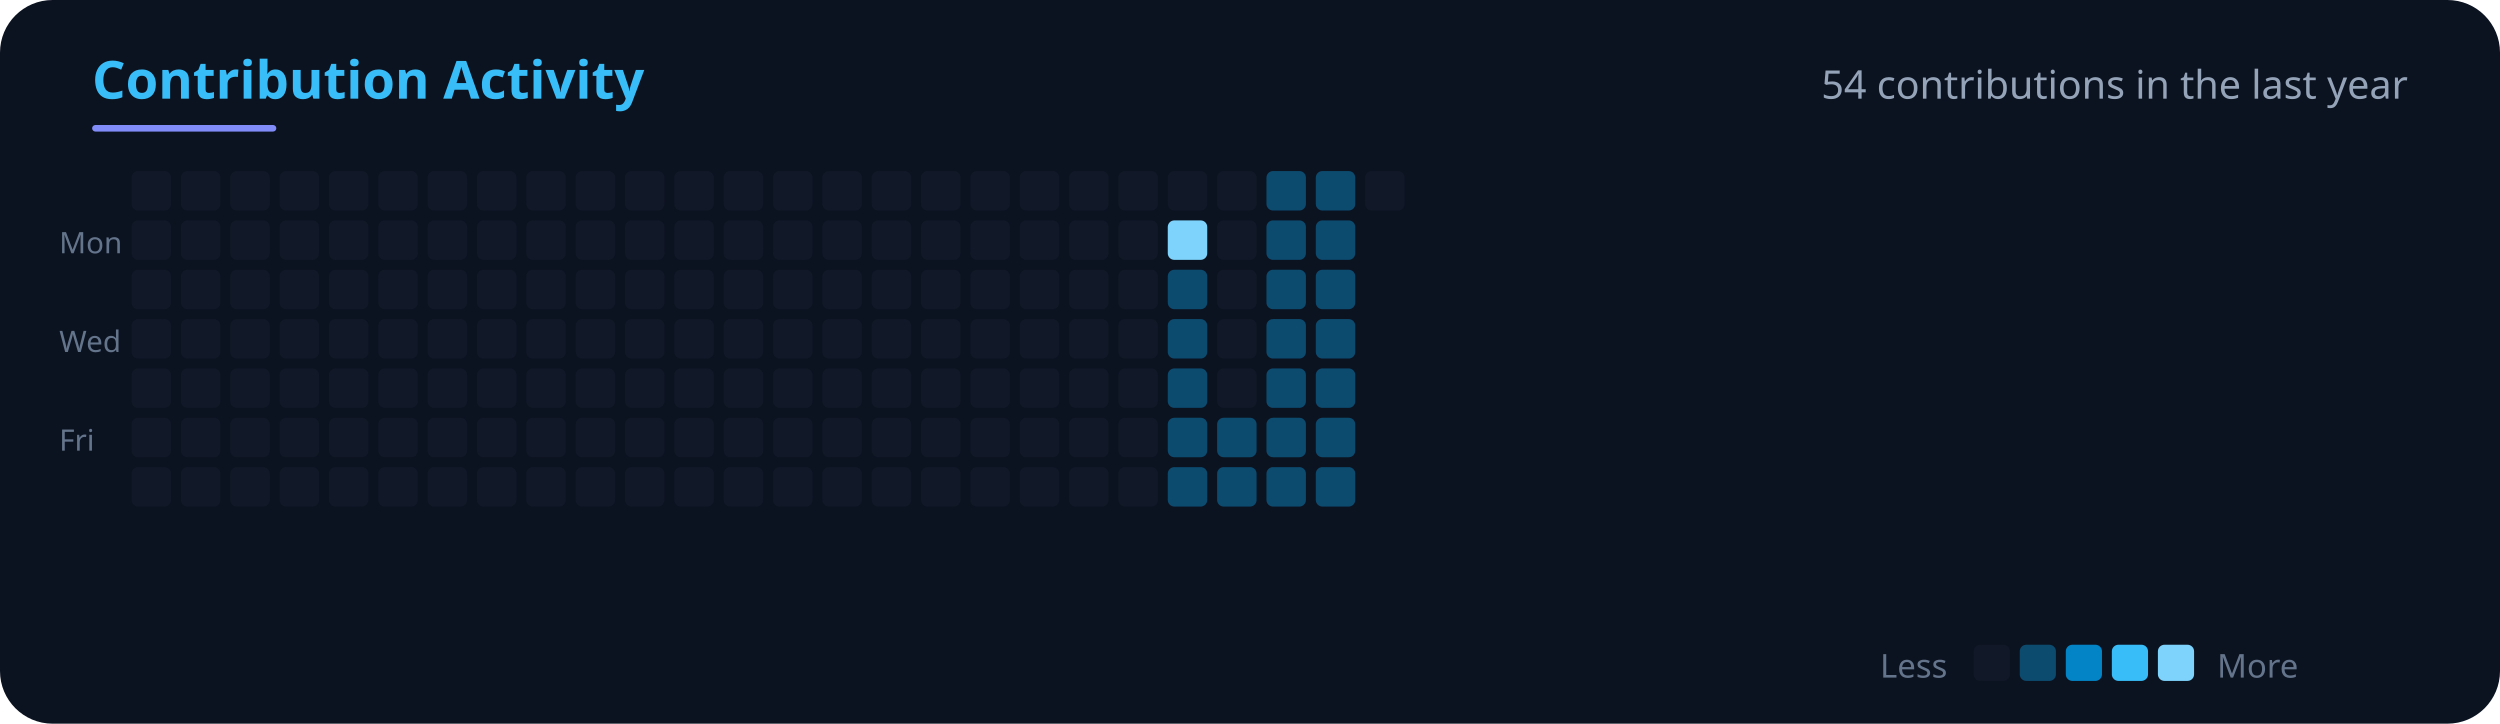
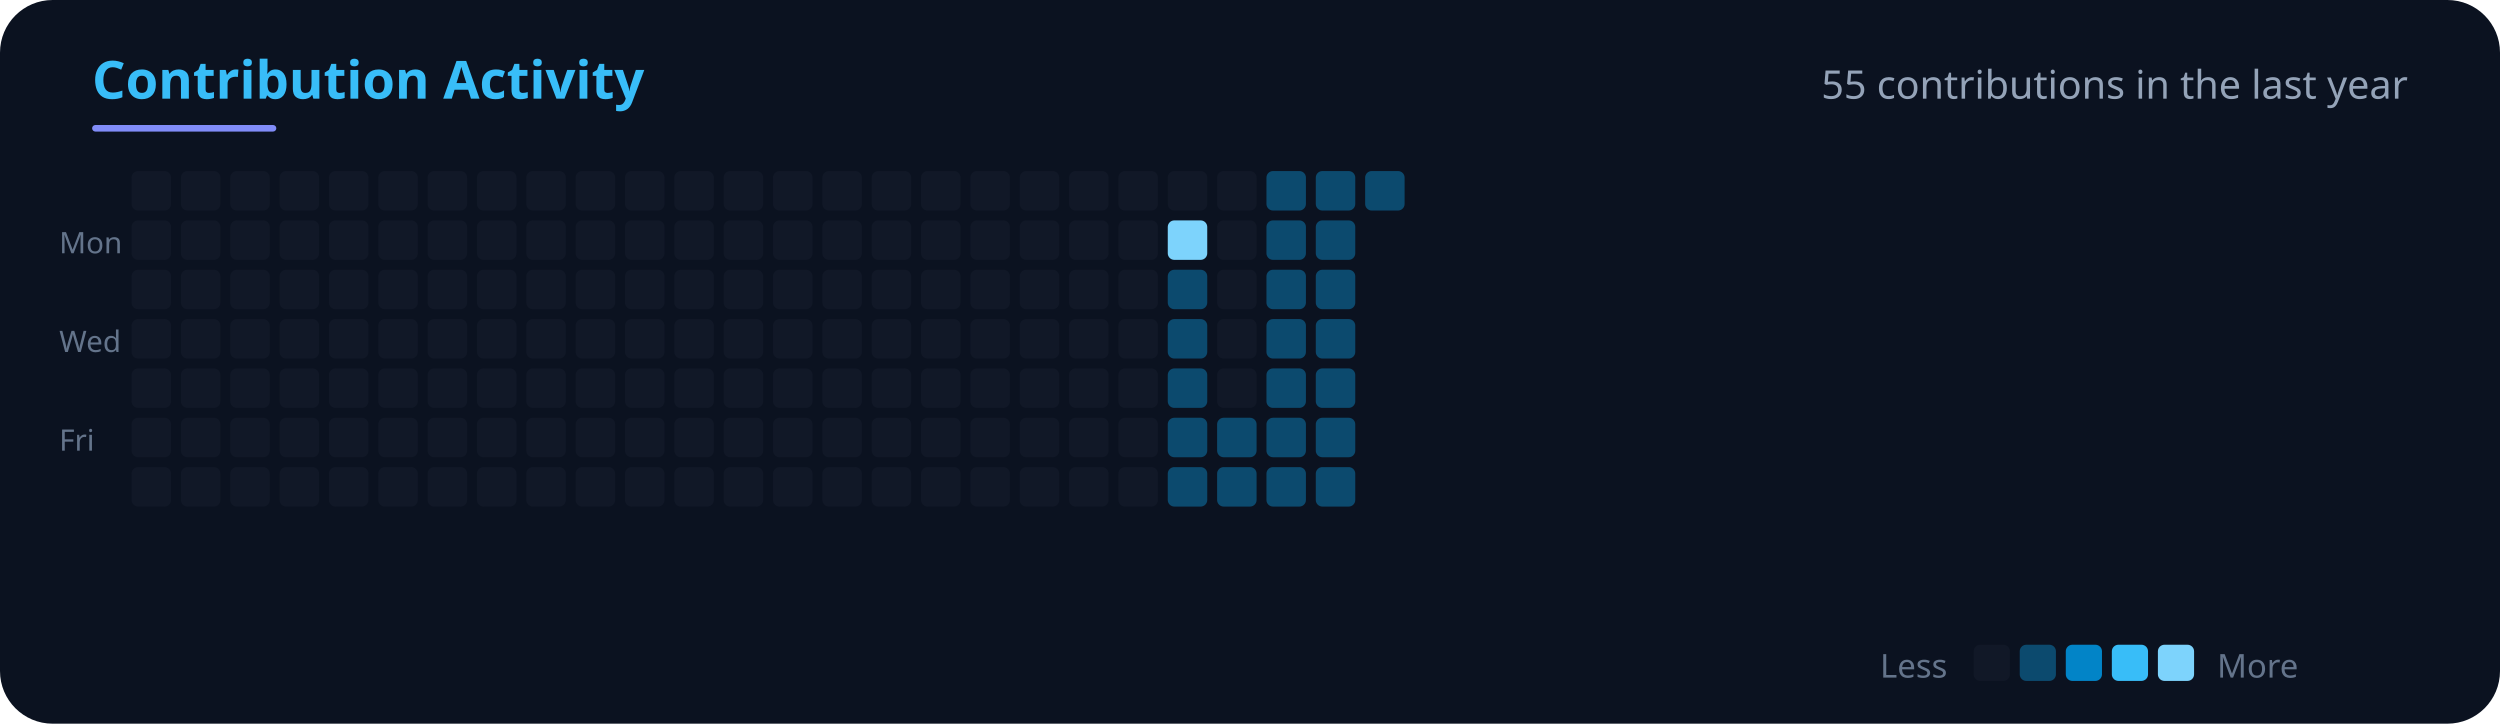
<svg xmlns="http://www.w3.org/2000/svg" width="760" height="220" viewBox="0 0 760 220" role="img">
  <rect width="100%" height="100%" rx="16" fill="#0B1220" />
  <text x="28" y="30" fill="#38BDF8" font-family="Segoe UI, Ubuntu, sans-serif" font-size="16" font-weight="700">Contribution Activity</text>
-   <text x="732" y="30" text-anchor="end" fill="#94A3B8" font-family="Segoe UI, Ubuntu, sans-serif" font-size="12">54 contributions in the last year</text>
+   <text x="732" y="30" text-anchor="end" fill="#94A3B8" font-family="Segoe UI, Ubuntu, sans-serif" font-size="12">55 contributions in the last year</text>
  <rect x="28" y="38" width="56" height="2" rx="1" fill="#818CF8" />
  <text x="18" y="77" fill="#64748B" font-family="Segoe UI, Ubuntu, sans-serif" font-size="9">Mon</text>
  <text x="18" y="107" fill="#64748B" font-family="Segoe UI, Ubuntu, sans-serif" font-size="9">Wed</text>
  <text x="18" y="137" fill="#64748B" font-family="Segoe UI, Ubuntu, sans-serif" font-size="9">Fri</text>
  <rect x="40" y="52" width="12" height="12" rx="2" fill="#111827" />
  <rect x="40" y="67" width="12" height="12" rx="2" fill="#111827" />
  <rect x="40" y="82" width="12" height="12" rx="2" fill="#111827" />
  <rect x="40" y="97" width="12" height="12" rx="2" fill="#111827" />
  <rect x="40" y="112" width="12" height="12" rx="2" fill="#111827" />
  <rect x="40" y="127" width="12" height="12" rx="2" fill="#111827" />
  <rect x="40" y="142" width="12" height="12" rx="2" fill="#111827" />
  <rect x="55" y="52" width="12" height="12" rx="2" fill="#111827" />
  <rect x="55" y="67" width="12" height="12" rx="2" fill="#111827" />
  <rect x="55" y="82" width="12" height="12" rx="2" fill="#111827" />
  <rect x="55" y="97" width="12" height="12" rx="2" fill="#111827" />
  <rect x="55" y="112" width="12" height="12" rx="2" fill="#111827" />
  <rect x="55" y="127" width="12" height="12" rx="2" fill="#111827" />
  <rect x="55" y="142" width="12" height="12" rx="2" fill="#111827" />
  <rect x="70" y="52" width="12" height="12" rx="2" fill="#111827" />
  <rect x="70" y="67" width="12" height="12" rx="2" fill="#111827" />
  <rect x="70" y="82" width="12" height="12" rx="2" fill="#111827" />
  <rect x="70" y="97" width="12" height="12" rx="2" fill="#111827" />
  <rect x="70" y="112" width="12" height="12" rx="2" fill="#111827" />
  <rect x="70" y="127" width="12" height="12" rx="2" fill="#111827" />
  <rect x="70" y="142" width="12" height="12" rx="2" fill="#111827" />
  <rect x="85" y="52" width="12" height="12" rx="2" fill="#111827" />
  <rect x="85" y="67" width="12" height="12" rx="2" fill="#111827" />
  <rect x="85" y="82" width="12" height="12" rx="2" fill="#111827" />
  <rect x="85" y="97" width="12" height="12" rx="2" fill="#111827" />
  <rect x="85" y="112" width="12" height="12" rx="2" fill="#111827" />
  <rect x="85" y="127" width="12" height="12" rx="2" fill="#111827" />
  <rect x="85" y="142" width="12" height="12" rx="2" fill="#111827" />
  <rect x="100" y="52" width="12" height="12" rx="2" fill="#111827" />
  <rect x="100" y="67" width="12" height="12" rx="2" fill="#111827" />
  <rect x="100" y="82" width="12" height="12" rx="2" fill="#111827" />
  <rect x="100" y="97" width="12" height="12" rx="2" fill="#111827" />
  <rect x="100" y="112" width="12" height="12" rx="2" fill="#111827" />
  <rect x="100" y="127" width="12" height="12" rx="2" fill="#111827" />
  <rect x="100" y="142" width="12" height="12" rx="2" fill="#111827" />
  <rect x="115" y="52" width="12" height="12" rx="2" fill="#111827" />
  <rect x="115" y="67" width="12" height="12" rx="2" fill="#111827" />
  <rect x="115" y="82" width="12" height="12" rx="2" fill="#111827" />
  <rect x="115" y="97" width="12" height="12" rx="2" fill="#111827" />
  <rect x="115" y="112" width="12" height="12" rx="2" fill="#111827" />
  <rect x="115" y="127" width="12" height="12" rx="2" fill="#111827" />
  <rect x="115" y="142" width="12" height="12" rx="2" fill="#111827" />
  <rect x="130" y="52" width="12" height="12" rx="2" fill="#111827" />
  <rect x="130" y="67" width="12" height="12" rx="2" fill="#111827" />
  <rect x="130" y="82" width="12" height="12" rx="2" fill="#111827" />
  <rect x="130" y="97" width="12" height="12" rx="2" fill="#111827" />
  <rect x="130" y="112" width="12" height="12" rx="2" fill="#111827" />
  <rect x="130" y="127" width="12" height="12" rx="2" fill="#111827" />
  <rect x="130" y="142" width="12" height="12" rx="2" fill="#111827" />
  <rect x="145" y="52" width="12" height="12" rx="2" fill="#111827" />
  <rect x="145" y="67" width="12" height="12" rx="2" fill="#111827" />
  <rect x="145" y="82" width="12" height="12" rx="2" fill="#111827" />
  <rect x="145" y="97" width="12" height="12" rx="2" fill="#111827" />
  <rect x="145" y="112" width="12" height="12" rx="2" fill="#111827" />
  <rect x="145" y="127" width="12" height="12" rx="2" fill="#111827" />
  <rect x="145" y="142" width="12" height="12" rx="2" fill="#111827" />
  <rect x="160" y="52" width="12" height="12" rx="2" fill="#111827" />
  <rect x="160" y="67" width="12" height="12" rx="2" fill="#111827" />
  <rect x="160" y="82" width="12" height="12" rx="2" fill="#111827" />
  <rect x="160" y="97" width="12" height="12" rx="2" fill="#111827" />
  <rect x="160" y="112" width="12" height="12" rx="2" fill="#111827" />
  <rect x="160" y="127" width="12" height="12" rx="2" fill="#111827" />
  <rect x="160" y="142" width="12" height="12" rx="2" fill="#111827" />
  <rect x="175" y="52" width="12" height="12" rx="2" fill="#111827" />
  <rect x="175" y="67" width="12" height="12" rx="2" fill="#111827" />
  <rect x="175" y="82" width="12" height="12" rx="2" fill="#111827" />
  <rect x="175" y="97" width="12" height="12" rx="2" fill="#111827" />
  <rect x="175" y="112" width="12" height="12" rx="2" fill="#111827" />
  <rect x="175" y="127" width="12" height="12" rx="2" fill="#111827" />
  <rect x="175" y="142" width="12" height="12" rx="2" fill="#111827" />
  <rect x="190" y="52" width="12" height="12" rx="2" fill="#111827" />
  <rect x="190" y="67" width="12" height="12" rx="2" fill="#111827" />
  <rect x="190" y="82" width="12" height="12" rx="2" fill="#111827" />
  <rect x="190" y="97" width="12" height="12" rx="2" fill="#111827" />
  <rect x="190" y="112" width="12" height="12" rx="2" fill="#111827" />
  <rect x="190" y="127" width="12" height="12" rx="2" fill="#111827" />
  <rect x="190" y="142" width="12" height="12" rx="2" fill="#111827" />
  <rect x="205" y="52" width="12" height="12" rx="2" fill="#111827" />
  <rect x="205" y="67" width="12" height="12" rx="2" fill="#111827" />
  <rect x="205" y="82" width="12" height="12" rx="2" fill="#111827" />
  <rect x="205" y="97" width="12" height="12" rx="2" fill="#111827" />
  <rect x="205" y="112" width="12" height="12" rx="2" fill="#111827" />
  <rect x="205" y="127" width="12" height="12" rx="2" fill="#111827" />
  <rect x="205" y="142" width="12" height="12" rx="2" fill="#111827" />
  <rect x="220" y="52" width="12" height="12" rx="2" fill="#111827" />
  <rect x="220" y="67" width="12" height="12" rx="2" fill="#111827" />
  <rect x="220" y="82" width="12" height="12" rx="2" fill="#111827" />
  <rect x="220" y="97" width="12" height="12" rx="2" fill="#111827" />
  <rect x="220" y="112" width="12" height="12" rx="2" fill="#111827" />
  <rect x="220" y="127" width="12" height="12" rx="2" fill="#111827" />
  <rect x="220" y="142" width="12" height="12" rx="2" fill="#111827" />
  <rect x="235" y="52" width="12" height="12" rx="2" fill="#111827" />
  <rect x="235" y="67" width="12" height="12" rx="2" fill="#111827" />
  <rect x="235" y="82" width="12" height="12" rx="2" fill="#111827" />
  <rect x="235" y="97" width="12" height="12" rx="2" fill="#111827" />
  <rect x="235" y="112" width="12" height="12" rx="2" fill="#111827" />
  <rect x="235" y="127" width="12" height="12" rx="2" fill="#111827" />
  <rect x="235" y="142" width="12" height="12" rx="2" fill="#111827" />
  <rect x="250" y="52" width="12" height="12" rx="2" fill="#111827" />
  <rect x="250" y="67" width="12" height="12" rx="2" fill="#111827" />
  <rect x="250" y="82" width="12" height="12" rx="2" fill="#111827" />
  <rect x="250" y="97" width="12" height="12" rx="2" fill="#111827" />
  <rect x="250" y="112" width="12" height="12" rx="2" fill="#111827" />
  <rect x="250" y="127" width="12" height="12" rx="2" fill="#111827" />
  <rect x="250" y="142" width="12" height="12" rx="2" fill="#111827" />
  <rect x="265" y="52" width="12" height="12" rx="2" fill="#111827" />
  <rect x="265" y="67" width="12" height="12" rx="2" fill="#111827" />
  <rect x="265" y="82" width="12" height="12" rx="2" fill="#111827" />
  <rect x="265" y="97" width="12" height="12" rx="2" fill="#111827" />
  <rect x="265" y="112" width="12" height="12" rx="2" fill="#111827" />
  <rect x="265" y="127" width="12" height="12" rx="2" fill="#111827" />
  <rect x="265" y="142" width="12" height="12" rx="2" fill="#111827" />
  <rect x="280" y="52" width="12" height="12" rx="2" fill="#111827" />
  <rect x="280" y="67" width="12" height="12" rx="2" fill="#111827" />
  <rect x="280" y="82" width="12" height="12" rx="2" fill="#111827" />
  <rect x="280" y="97" width="12" height="12" rx="2" fill="#111827" />
  <rect x="280" y="112" width="12" height="12" rx="2" fill="#111827" />
  <rect x="280" y="127" width="12" height="12" rx="2" fill="#111827" />
  <rect x="280" y="142" width="12" height="12" rx="2" fill="#111827" />
  <rect x="295" y="52" width="12" height="12" rx="2" fill="#111827" />
  <rect x="295" y="67" width="12" height="12" rx="2" fill="#111827" />
  <rect x="295" y="82" width="12" height="12" rx="2" fill="#111827" />
  <rect x="295" y="97" width="12" height="12" rx="2" fill="#111827" />
  <rect x="295" y="112" width="12" height="12" rx="2" fill="#111827" />
  <rect x="295" y="127" width="12" height="12" rx="2" fill="#111827" />
  <rect x="295" y="142" width="12" height="12" rx="2" fill="#111827" />
  <rect x="310" y="52" width="12" height="12" rx="2" fill="#111827" />
  <rect x="310" y="67" width="12" height="12" rx="2" fill="#111827" />
  <rect x="310" y="82" width="12" height="12" rx="2" fill="#111827" />
  <rect x="310" y="97" width="12" height="12" rx="2" fill="#111827" />
  <rect x="310" y="112" width="12" height="12" rx="2" fill="#111827" />
  <rect x="310" y="127" width="12" height="12" rx="2" fill="#111827" />
  <rect x="310" y="142" width="12" height="12" rx="2" fill="#111827" />
  <rect x="325" y="52" width="12" height="12" rx="2" fill="#111827" />
  <rect x="325" y="67" width="12" height="12" rx="2" fill="#111827" />
  <rect x="325" y="82" width="12" height="12" rx="2" fill="#111827" />
  <rect x="325" y="97" width="12" height="12" rx="2" fill="#111827" />
  <rect x="325" y="112" width="12" height="12" rx="2" fill="#111827" />
  <rect x="325" y="127" width="12" height="12" rx="2" fill="#111827" />
  <rect x="325" y="142" width="12" height="12" rx="2" fill="#111827" />
  <rect x="340" y="52" width="12" height="12" rx="2" fill="#111827" />
  <rect x="340" y="67" width="12" height="12" rx="2" fill="#111827" />
  <rect x="340" y="82" width="12" height="12" rx="2" fill="#111827" />
  <rect x="340" y="97" width="12" height="12" rx="2" fill="#111827" />
  <rect x="340" y="112" width="12" height="12" rx="2" fill="#111827" />
  <rect x="340" y="127" width="12" height="12" rx="2" fill="#111827" />
  <rect x="340" y="142" width="12" height="12" rx="2" fill="#111827" />
  <rect x="355" y="52" width="12" height="12" rx="2" fill="#111827" />
  <rect x="355" y="67" width="12" height="12" rx="2" fill="#7DD3FC" />
  <rect x="355" y="82" width="12" height="12" rx="2" fill="#0C4A6E" />
  <rect x="355" y="97" width="12" height="12" rx="2" fill="#0C4A6E" />
  <rect x="355" y="112" width="12" height="12" rx="2" fill="#0C4A6E" />
  <rect x="355" y="127" width="12" height="12" rx="2" fill="#0C4A6E" />
  <rect x="355" y="142" width="12" height="12" rx="2" fill="#0C4A6E" />
  <rect x="370" y="52" width="12" height="12" rx="2" fill="#111827" />
  <rect x="370" y="67" width="12" height="12" rx="2" fill="#111827" />
  <rect x="370" y="82" width="12" height="12" rx="2" fill="#111827" />
  <rect x="370" y="97" width="12" height="12" rx="2" fill="#111827" />
  <rect x="370" y="112" width="12" height="12" rx="2" fill="#111827" />
  <rect x="370" y="127" width="12" height="12" rx="2" fill="#0C4A6E" />
  <rect x="370" y="142" width="12" height="12" rx="2" fill="#0C4A6E" />
  <rect x="385" y="52" width="12" height="12" rx="2" fill="#0C4A6E" />
  <rect x="385" y="67" width="12" height="12" rx="2" fill="#0C4A6E" />
  <rect x="385" y="82" width="12" height="12" rx="2" fill="#0C4A6E" />
  <rect x="385" y="97" width="12" height="12" rx="2" fill="#0C4A6E" />
  <rect x="385" y="112" width="12" height="12" rx="2" fill="#0C4A6E" />
  <rect x="385" y="127" width="12" height="12" rx="2" fill="#0C4A6E" />
  <rect x="385" y="142" width="12" height="12" rx="2" fill="#0C4A6E" />
  <rect x="400" y="52" width="12" height="12" rx="2" fill="#0C4A6E" />
  <rect x="400" y="67" width="12" height="12" rx="2" fill="#0C4A6E" />
  <rect x="400" y="82" width="12" height="12" rx="2" fill="#0C4A6E" />
  <rect x="400" y="97" width="12" height="12" rx="2" fill="#0C4A6E" />
  <rect x="400" y="112" width="12" height="12" rx="2" fill="#0C4A6E" />
  <rect x="400" y="127" width="12" height="12" rx="2" fill="#0C4A6E" />
  <rect x="400" y="142" width="12" height="12" rx="2" fill="#0C4A6E" />
-   <rect x="415" y="52" width="12" height="12" rx="2" fill="#111827" />
+   <rect x="415" y="52" width="12" height="12" rx="2" fill="#0C4A6E" />
  <text x="592" y="206" text-anchor="end" fill="#64748B" font-size="10" font-family="Segoe UI, Ubuntu, sans-serif">Less</text>
  <rect x="600" y="196" width="11" height="11" rx="2" fill="#111827" />
  <rect x="614" y="196" width="11" height="11" rx="2" fill="#0C4A6E" />
  <rect x="628" y="196" width="11" height="11" rx="2" fill="#0284C7" />
  <rect x="642" y="196" width="11" height="11" rx="2" fill="#38BDF8" />
  <rect x="656" y="196" width="11" height="11" rx="2" fill="#7DD3FC" />
  <text x="674" y="206" fill="#64748B" font-size="10" font-family="Segoe UI, Ubuntu, sans-serif">More</text>
</svg>
